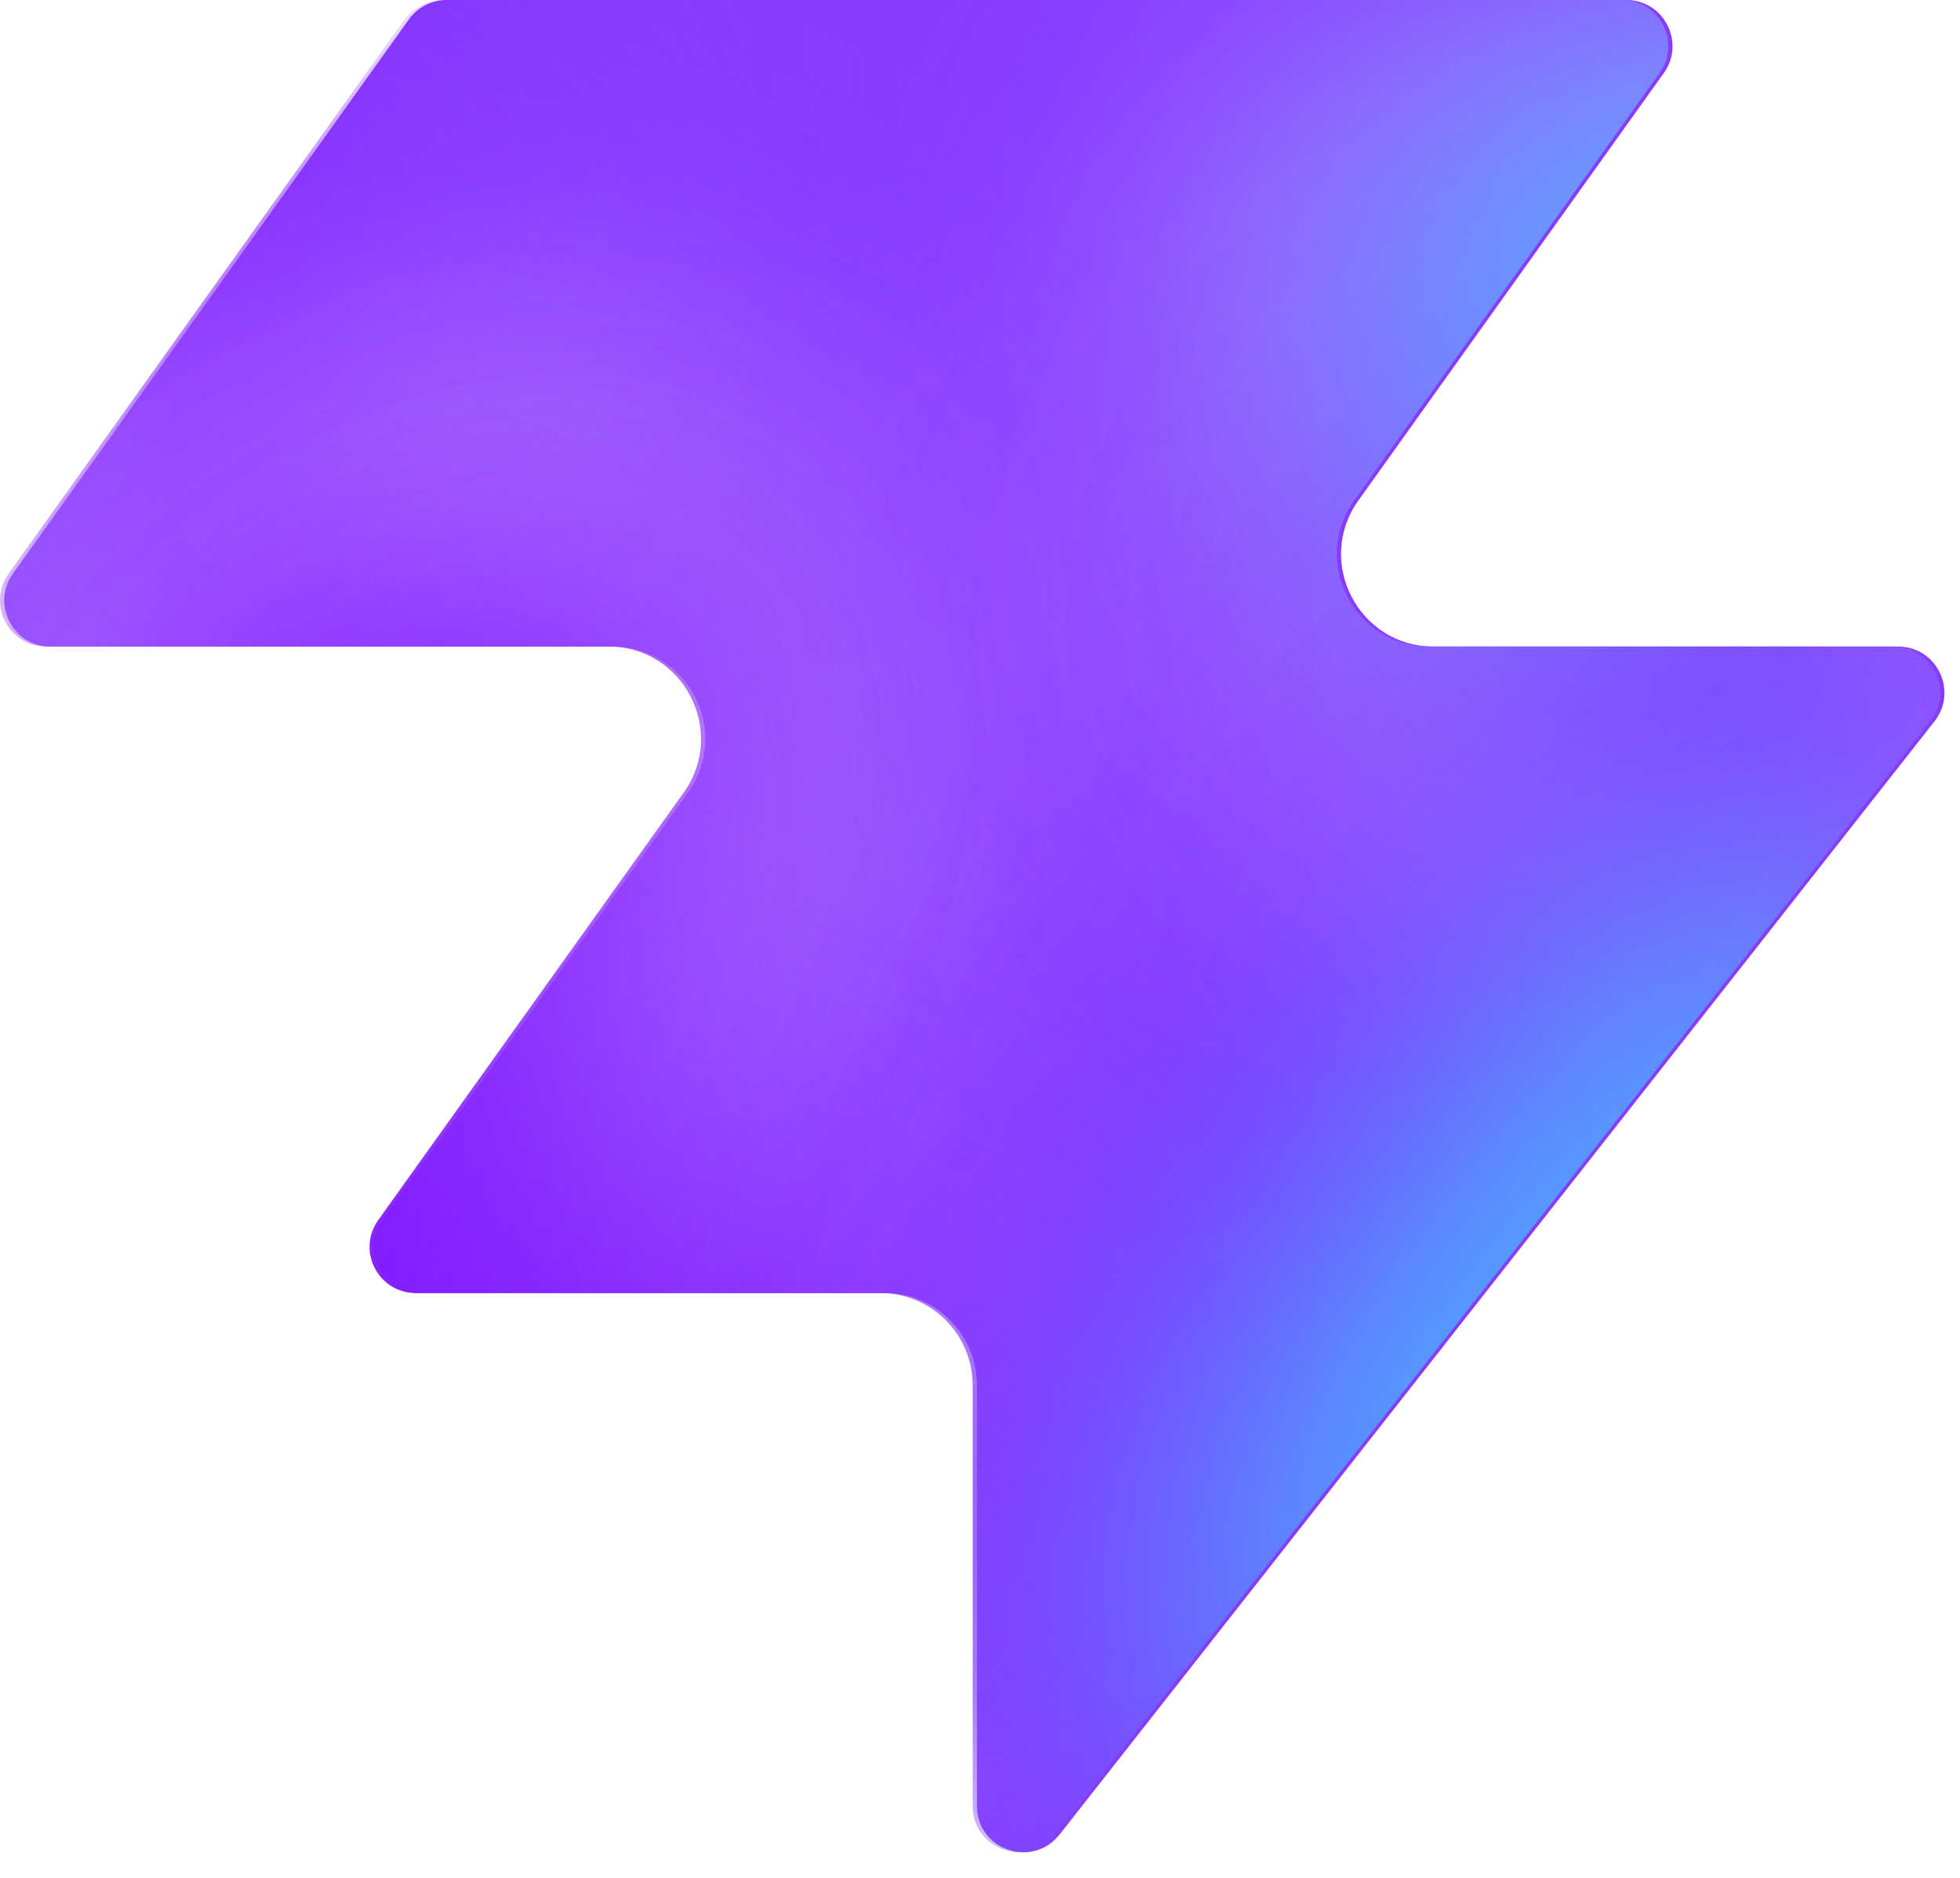
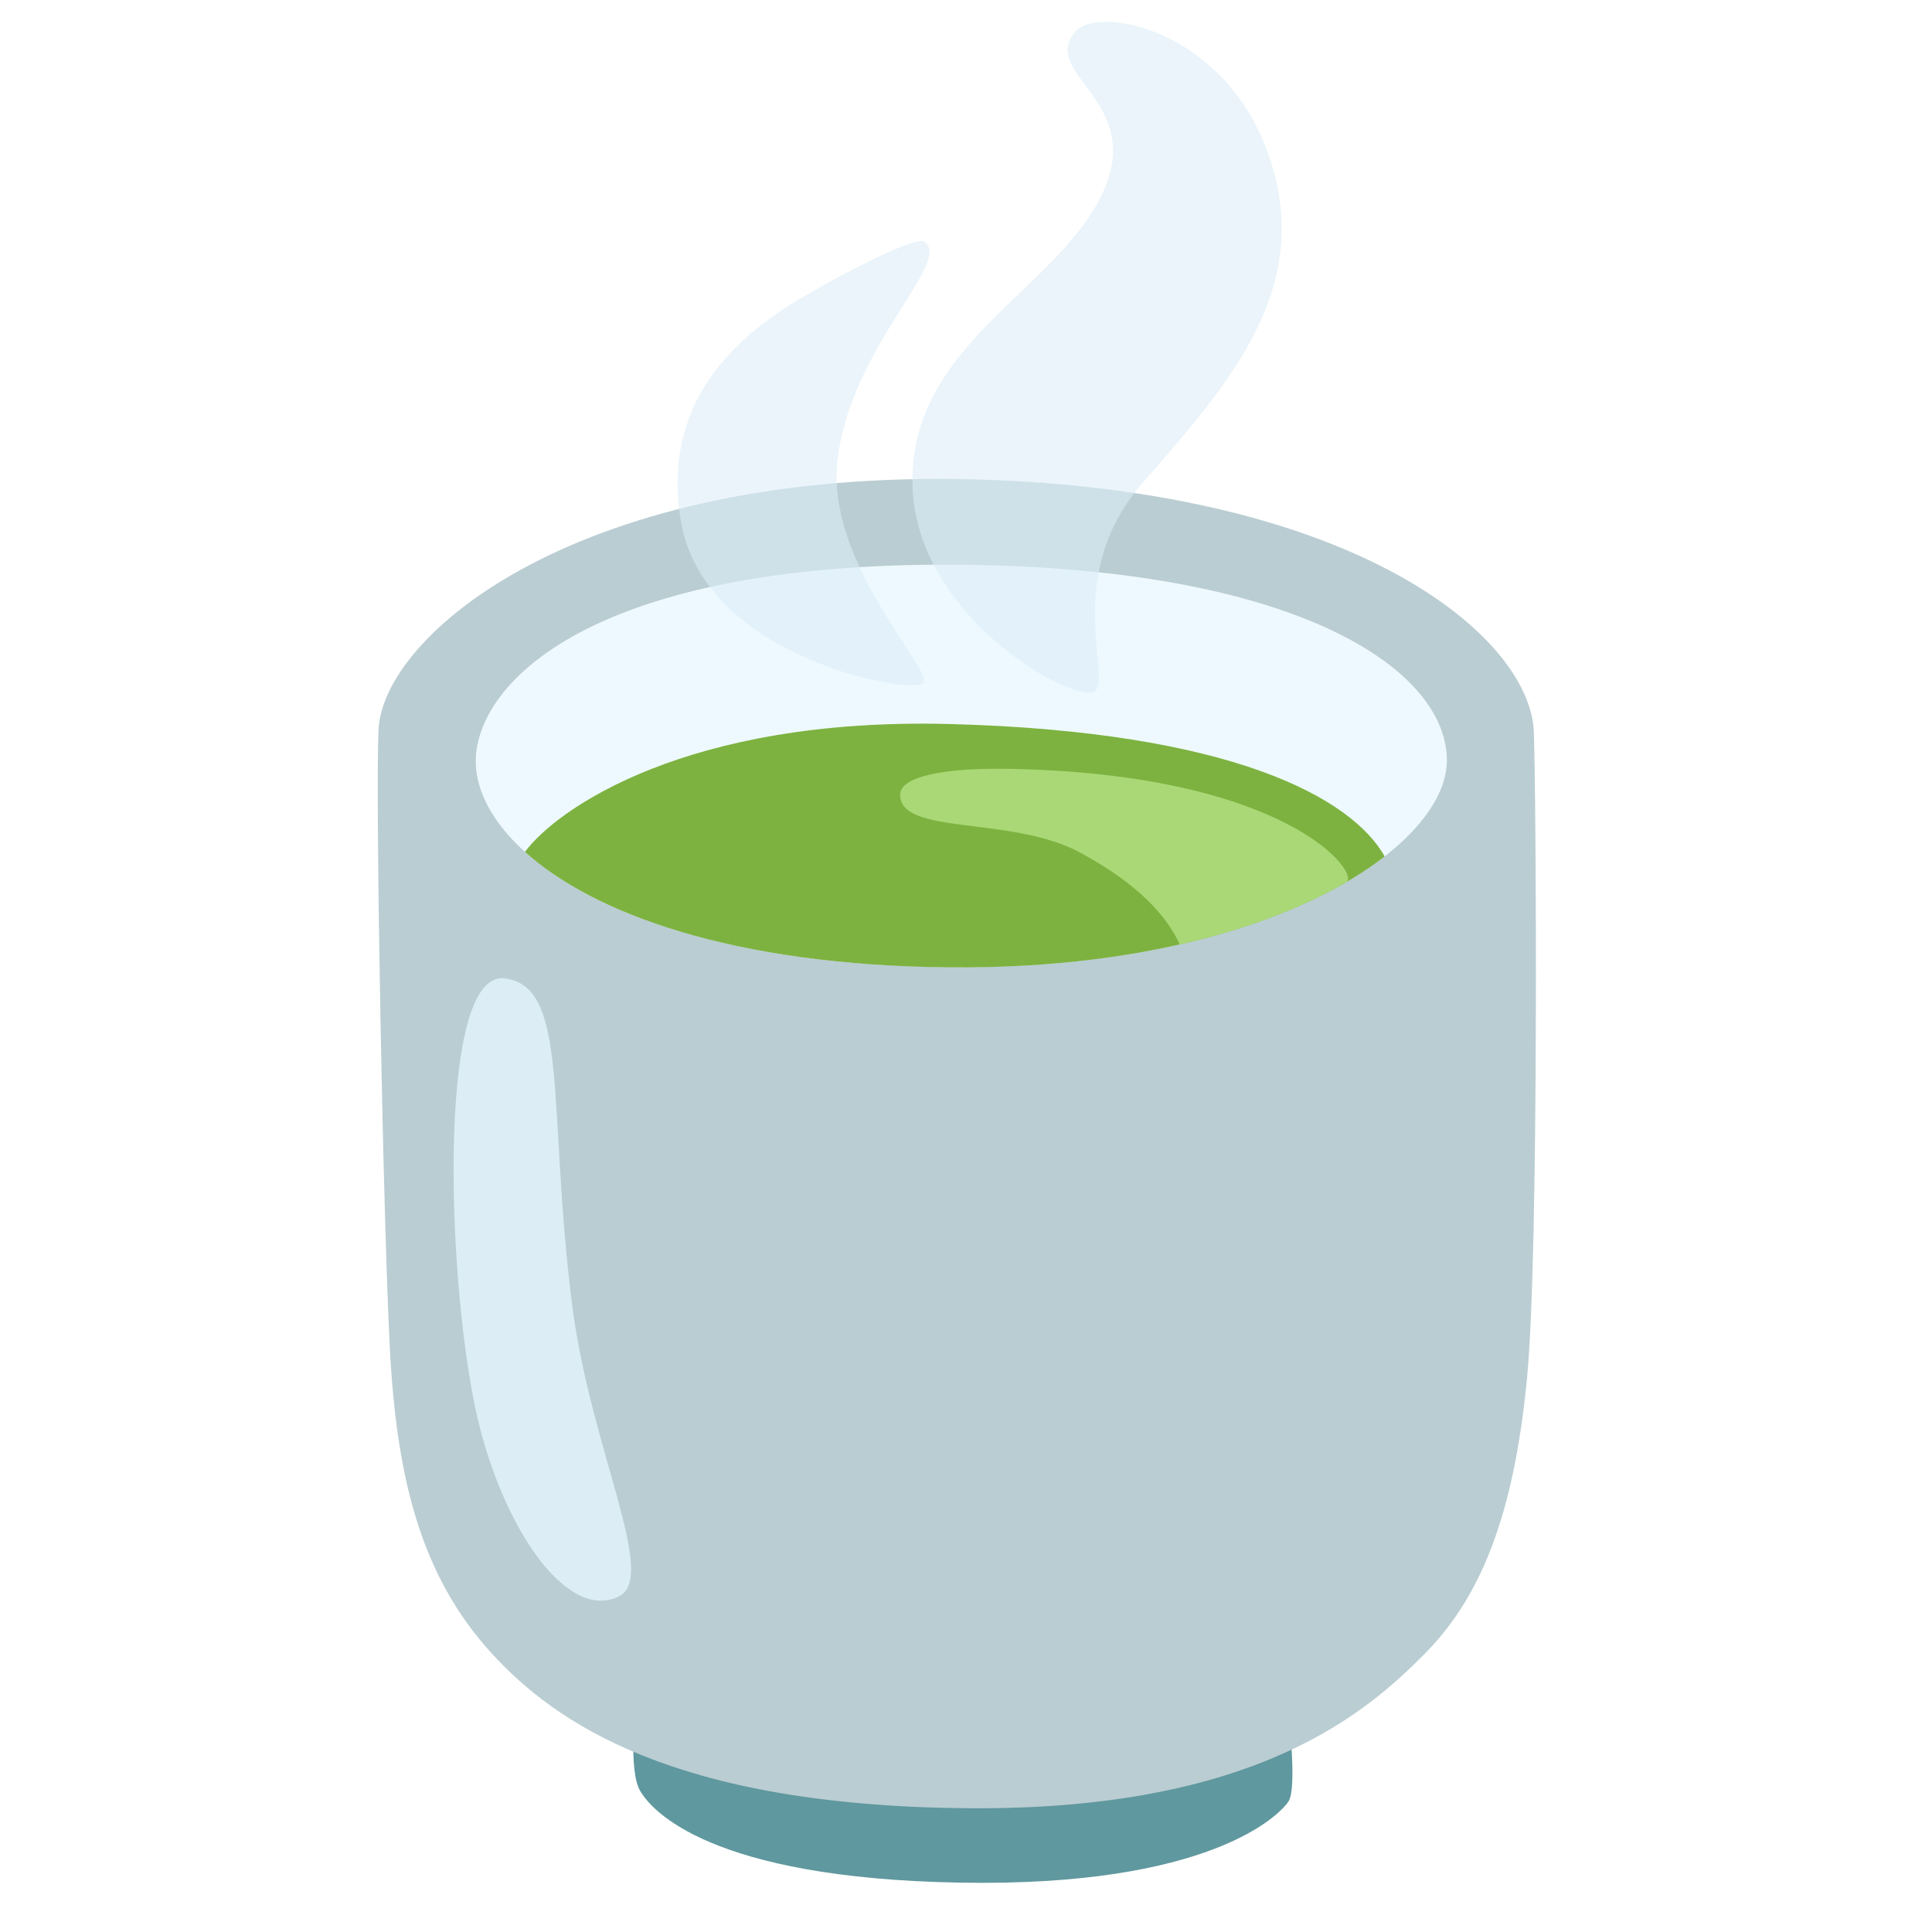
- <svg xmlns="http://www.w3.org/2000/svg" width="48" height="46" fill="none" viewBox="0 0 48 46">
-   <path fill="#863bff" d="M25.946 44.938c-.664.845-2.021.375-2.021-.698V33.937a2.26 2.26 0 0 0-2.262-2.262H10.287c-.92 0-1.456-1.04-.92-1.788l7.48-10.471c1.07-1.497 0-3.578-1.842-3.578H1.237c-.92 0-1.456-1.04-.92-1.788L10.013.474c.214-.297.556-.474.92-.474h28.894c.92 0 1.456 1.04.92 1.788l-7.48 10.471c-1.07 1.498 0 3.579 1.842 3.579h11.377c.943 0 1.473 1.088.89 1.83L25.947 44.94z" style="fill:#863bff;fill:color(display-p3 .525 .23 1);fill-opacity:1" />
-   <mask id="a" width="48" height="46" x="0" y="0" maskUnits="userSpaceOnUse" style="mask-type:alpha">
-     <path fill="#000" d="M25.842 44.938c-.664.844-2.021.375-2.021-.698V33.937a2.26 2.26 0 0 0-2.262-2.262H10.183c-.92 0-1.456-1.04-.92-1.788l7.48-10.471c1.07-1.498 0-3.579-1.842-3.579H1.133c-.92 0-1.456-1.04-.92-1.787L9.91.473c.214-.297.556-.474.92-.474h28.894c.92 0 1.456 1.04.92 1.788l-7.48 10.471c-1.07 1.498 0 3.578 1.842 3.578h11.377c.943 0 1.473 1.088.89 1.832L25.843 44.94z" style="fill:#000;fill-opacity:1" />
-   </mask>
-   <g mask="url(#a)">
-     <g filter="url(#b)">
-       <ellipse cx="5.508" cy="14.704" fill="#ede6ff" rx="5.508" ry="14.704" style="fill:#ede6ff;fill:color(display-p3 .927 .903 1);fill-opacity:1" transform="matrix(.00324 1 1 -.00324 -4.47 31.516)" />
-     </g>
-     <g filter="url(#c)">
-       <ellipse cx="10.399" cy="29.851" fill="#ede6ff" rx="10.399" ry="29.851" style="fill:#ede6ff;fill:color(display-p3 .927 .903 1);fill-opacity:1" transform="matrix(.00324 1 1 -.00324 -39.328 7.883)" />
-     </g>
-     <g filter="url(#d)">
-       <ellipse cx="5.508" cy="30.487" fill="#7e14ff" rx="5.508" ry="30.487" style="fill:#7e14ff;fill:color(display-p3 .492 .077 1);fill-opacity:1" transform="rotate(89.814 -25.913 -14.639)scale(1 -1)" />
-     </g>
-     <g filter="url(#e)">
-       <ellipse cx="5.508" cy="30.599" fill="#7e14ff" rx="5.508" ry="30.599" style="fill:#7e14ff;fill:color(display-p3 .492 .077 1);fill-opacity:1" transform="rotate(89.814 -32.644 -3.334)scale(1 -1)" />
-     </g>
-     <g filter="url(#f)">
-       <ellipse cx="5.508" cy="30.599" fill="#7e14ff" rx="5.508" ry="30.599" style="fill:#7e14ff;fill:color(display-p3 .492 .077 1);fill-opacity:1" transform="matrix(.00324 1 1 -.00324 -34.34 30.47)" />
-     </g>
-     <g filter="url(#g)">
-       <ellipse cx="14.072" cy="22.078" fill="#ede6ff" rx="14.072" ry="22.078" style="fill:#ede6ff;fill:color(display-p3 .927 .903 1);fill-opacity:1" transform="rotate(93.35 24.506 48.493)scale(-1 1)" />
-     </g>
-     <g filter="url(#h)">
-       <ellipse cx="3.47" cy="21.501" fill="#7e14ff" rx="3.47" ry="21.501" style="fill:#7e14ff;fill:color(display-p3 .492 .077 1);fill-opacity:1" transform="rotate(89.009 28.708 47.59)scale(-1 1)" />
-     </g>
-     <g filter="url(#i)">
-       <ellipse cx="3.47" cy="21.501" fill="#7e14ff" rx="3.47" ry="21.501" style="fill:#7e14ff;fill:color(display-p3 .492 .077 1);fill-opacity:1" transform="rotate(89.009 28.708 47.59)scale(-1 1)" />
-     </g>
-     <g filter="url(#j)">
-       <ellipse cx=".387" cy="8.972" fill="#7e14ff" rx="4.407" ry="29.108" style="fill:#7e14ff;fill:color(display-p3 .492 .077 1);fill-opacity:1" transform="rotate(39.51 .387 8.972)" />
-     </g>
-     <g filter="url(#k)">
-       <ellipse cx="47.523" cy="-6.092" fill="#7e14ff" rx="4.407" ry="29.108" style="fill:#7e14ff;fill:color(display-p3 .492 .077 1);fill-opacity:1" transform="rotate(37.892 47.523 -6.092)" />
-     </g>
-     <g filter="url(#l)">
-       <ellipse cx="41.412" cy="6.333" fill="#47bfff" rx="5.971" ry="9.665" style="fill:#47bfff;fill:color(display-p3 .28 .748 1);fill-opacity:1" transform="rotate(37.892 41.412 6.333)" />
-     </g>
-     <g filter="url(#m)">
-       <ellipse cx="-1.879" cy="38.332" fill="#7e14ff" rx="4.407" ry="29.108" style="fill:#7e14ff;fill:color(display-p3 .492 .077 1);fill-opacity:1" transform="rotate(37.892 -1.88 38.332)" />
-     </g>
-     <g filter="url(#n)">
-       <ellipse cx="-1.879" cy="38.332" fill="#7e14ff" rx="4.407" ry="29.108" style="fill:#7e14ff;fill:color(display-p3 .492 .077 1);fill-opacity:1" transform="rotate(37.892 -1.88 38.332)" />
-     </g>
-     <g filter="url(#o)">
-       <ellipse cx="35.651" cy="29.907" fill="#7e14ff" rx="4.407" ry="29.108" style="fill:#7e14ff;fill:color(display-p3 .492 .077 1);fill-opacity:1" transform="rotate(37.892 35.651 29.907)" />
-     </g>
-     <g filter="url(#p)">
-       <ellipse cx="38.418" cy="32.4" fill="#47bfff" rx="5.971" ry="15.297" style="fill:#47bfff;fill:color(display-p3 .28 .748 1);fill-opacity:1" transform="rotate(37.892 38.418 32.4)" />
-     </g>
-   </g>
-   <defs>
-     <filter id="b" width="60.045" height="41.654" x="-19.77" y="16.149" color-interpolation-filters="sRGB" filterUnits="userSpaceOnUse">
-       <feFlood flood-opacity="0" result="BackgroundImageFix" />
-       <feBlend in="SourceGraphic" in2="BackgroundImageFix" result="shape" />
-       <feGaussianBlur result="effect1_foregroundBlur_2002_17158" stdDeviation="7.659" />
-     </filter>
-     <filter id="c" width="90.34" height="51.437" x="-54.613" y="-7.533" color-interpolation-filters="sRGB" filterUnits="userSpaceOnUse">
-       <feFlood flood-opacity="0" result="BackgroundImageFix" />
-       <feBlend in="SourceGraphic" in2="BackgroundImageFix" result="shape" />
-       <feGaussianBlur result="effect1_foregroundBlur_2002_17158" stdDeviation="7.659" />
-     </filter>
-     <filter id="d" width="79.355" height="29.4" x="-49.64" y="2.03" color-interpolation-filters="sRGB" filterUnits="userSpaceOnUse">
-       <feFlood flood-opacity="0" result="BackgroundImageFix" />
-       <feBlend in="SourceGraphic" in2="BackgroundImageFix" result="shape" />
-       <feGaussianBlur result="effect1_foregroundBlur_2002_17158" stdDeviation="4.596" />
-     </filter>
-     <filter id="e" width="79.579" height="29.4" x="-45.045" y="20.029" color-interpolation-filters="sRGB" filterUnits="userSpaceOnUse">
-       <feFlood flood-opacity="0" result="BackgroundImageFix" />
-       <feBlend in="SourceGraphic" in2="BackgroundImageFix" result="shape" />
-       <feGaussianBlur result="effect1_foregroundBlur_2002_17158" stdDeviation="4.596" />
-     </filter>
-     <filter id="f" width="79.579" height="29.4" x="-43.513" y="21.178" color-interpolation-filters="sRGB" filterUnits="userSpaceOnUse">
-       <feFlood flood-opacity="0" result="BackgroundImageFix" />
-       <feBlend in="SourceGraphic" in2="BackgroundImageFix" result="shape" />
-       <feGaussianBlur result="effect1_foregroundBlur_2002_17158" stdDeviation="4.596" />
-     </filter>
-     <filter id="g" width="74.749" height="58.852" x="15.756" y="-17.901" color-interpolation-filters="sRGB" filterUnits="userSpaceOnUse">
-       <feFlood flood-opacity="0" result="BackgroundImageFix" />
-       <feBlend in="SourceGraphic" in2="BackgroundImageFix" result="shape" />
-       <feGaussianBlur result="effect1_foregroundBlur_2002_17158" stdDeviation="7.659" />
-     </filter>
-     <filter id="h" width="61.377" height="25.362" x="23.548" y="2.284" color-interpolation-filters="sRGB" filterUnits="userSpaceOnUse">
-       <feFlood flood-opacity="0" result="BackgroundImageFix" />
-       <feBlend in="SourceGraphic" in2="BackgroundImageFix" result="shape" />
-       <feGaussianBlur result="effect1_foregroundBlur_2002_17158" stdDeviation="4.596" />
-     </filter>
-     <filter id="i" width="61.377" height="25.362" x="23.548" y="2.284" color-interpolation-filters="sRGB" filterUnits="userSpaceOnUse">
-       <feFlood flood-opacity="0" result="BackgroundImageFix" />
-       <feBlend in="SourceGraphic" in2="BackgroundImageFix" result="shape" />
-       <feGaussianBlur result="effect1_foregroundBlur_2002_17158" stdDeviation="4.596" />
-     </filter>
-     <filter id="j" width="56.045" height="63.649" x="-27.636" y="-22.853" color-interpolation-filters="sRGB" filterUnits="userSpaceOnUse">
-       <feFlood flood-opacity="0" result="BackgroundImageFix" />
-       <feBlend in="SourceGraphic" in2="BackgroundImageFix" result="shape" />
-       <feGaussianBlur result="effect1_foregroundBlur_2002_17158" stdDeviation="4.596" />
-     </filter>
-     <filter id="k" width="54.814" height="64.646" x="20.116" y="-38.415" color-interpolation-filters="sRGB" filterUnits="userSpaceOnUse">
-       <feFlood flood-opacity="0" result="BackgroundImageFix" />
-       <feBlend in="SourceGraphic" in2="BackgroundImageFix" result="shape" />
-       <feGaussianBlur result="effect1_foregroundBlur_2002_17158" stdDeviation="4.596" />
-     </filter>
-     <filter id="l" width="33.541" height="35.313" x="24.641" y="-11.323" color-interpolation-filters="sRGB" filterUnits="userSpaceOnUse">
-       <feFlood flood-opacity="0" result="BackgroundImageFix" />
-       <feBlend in="SourceGraphic" in2="BackgroundImageFix" result="shape" />
-       <feGaussianBlur result="effect1_foregroundBlur_2002_17158" stdDeviation="4.596" />
-     </filter>
-     <filter id="m" width="54.814" height="64.646" x="-29.286" y="6.009" color-interpolation-filters="sRGB" filterUnits="userSpaceOnUse">
-       <feFlood flood-opacity="0" result="BackgroundImageFix" />
-       <feBlend in="SourceGraphic" in2="BackgroundImageFix" result="shape" />
-       <feGaussianBlur result="effect1_foregroundBlur_2002_17158" stdDeviation="4.596" />
-     </filter>
-     <filter id="n" width="54.814" height="64.646" x="-29.286" y="6.009" color-interpolation-filters="sRGB" filterUnits="userSpaceOnUse">
-       <feFlood flood-opacity="0" result="BackgroundImageFix" />
-       <feBlend in="SourceGraphic" in2="BackgroundImageFix" result="shape" />
-       <feGaussianBlur result="effect1_foregroundBlur_2002_17158" stdDeviation="4.596" />
-     </filter>
-     <filter id="o" width="54.814" height="64.646" x="8.244" y="-2.416" color-interpolation-filters="sRGB" filterUnits="userSpaceOnUse">
-       <feFlood flood-opacity="0" result="BackgroundImageFix" />
-       <feBlend in="SourceGraphic" in2="BackgroundImageFix" result="shape" />
-       <feGaussianBlur result="effect1_foregroundBlur_2002_17158" stdDeviation="4.596" />
-     </filter>
-     <filter id="p" width="39.409" height="43.623" x="18.713" y="10.588" color-interpolation-filters="sRGB" filterUnits="userSpaceOnUse">
-       <feFlood flood-opacity="0" result="BackgroundImageFix" />
-       <feBlend in="SourceGraphic" in2="BackgroundImageFix" result="shape" />
-       <feGaussianBlur result="effect1_foregroundBlur_2002_17158" stdDeviation="4.596" />
-     </filter>
-   </defs>
+ <svg xmlns="http://www.w3.org/2000/svg" version="1.1" id="Layer_3" x="0px" y="0px" viewBox="0 0 128 128" style="enable-background:new 0 0 128 128;" xml:space="preserve">
+   <path style="fill:#5F989E;" d="M42.09,113.09c0,0-0.45,4.18,0.3,5.52c0.75,1.34,4.63,5.82,21.19,6.12s21.19-4.48,21.78-5.37  c0.6-0.9,0-5.82,0-5.82L42.09,113.09z" />
+   <path style="fill:#BACDD2;" d="M64.77,31.77c-26.43-0.78-39.39,10.3-39.69,16.56c-0.22,4.68,0.3,32.38,0.75,41.03  s2.09,15.07,6.71,20.14c4.2,4.61,12.09,10.15,31.63,10.3c19.1,0.15,26.41-6.42,30.14-10.15c3.73-3.73,5.97-9.1,6.86-18.35  c0.8-8.23,0.6-39.09,0.45-42.82C101.37,42.23,89.98,32.52,64.77,31.77z" />
+   <path style="fill:#DCEDF6;" d="M33.43,64.82c-4.63-0.56-3.8,21.21-1.67,29.64c1.82,7.19,5.93,12.97,9.26,11.3  c2.59-1.3-1.9-9.79-3.11-19.28C36.25,73.42,37.76,65.34,33.43,64.82z" />
+   <path style="fill:#EEF9FF;" d="M31.58,49.63c-0.93,6.02,8.98,14.25,31.3,14.45C84,64.27,95.86,56.12,95.86,50.38  c0-6.02-9.91-12.87-32.79-12.97C40.47,37.32,32.38,44.42,31.58,49.63z" />
+   <path style="fill:#7DB240;" d="M34.78,56.44c4.5,4.06,13.73,7.52,28.11,7.65c13.84,0.12,23.7-3.34,28.85-7.35  c-2.18-3.86-10.06-8.27-28.76-8.77C45.47,47.5,36.86,53.62,34.78,56.44z" />
+   <path style="fill:#AAD876;" d="M78.16,62.57c4.51-1.02,8.21-2.48,11.04-4.13c0.94-0.55-3.81-7.13-22.24-7.5  c-4.38-0.09-7.28,0.5-7.32,1.67c-0.09,2.78,7.38,1.4,11.95,3.89C75.52,58.63,77.33,60.75,78.16,62.57z" />
+   <path style="opacity:0.6;fill:#DCEDF6;" d="M61.2,16c-0.5-0.3-4.32,1.54-7.89,3.61c-4.83,2.8-9.5,7.24-8.2,14.93  c1.52,9.02,15.1,11.48,16.02,10.74c0.93-0.74-6.52-7.91-5.63-14.92C56.45,22.84,63.24,17.21,61.2,16z" />
+   <path style="opacity:0.6;fill:#DCEDF6;" d="M71.28,2.06c-2.56,2.84,4.79,4.62,1.68,10.92S60.45,22.8,60.45,31.87  s10.92,14.86,12.09,13.94c1.18-0.92-2.22-7.67,3.19-13.85c5.88-6.72,11.59-13.18,8.14-22.17C80.85,1.9,72.79,0.38,71.28,2.06z" />
</svg>
